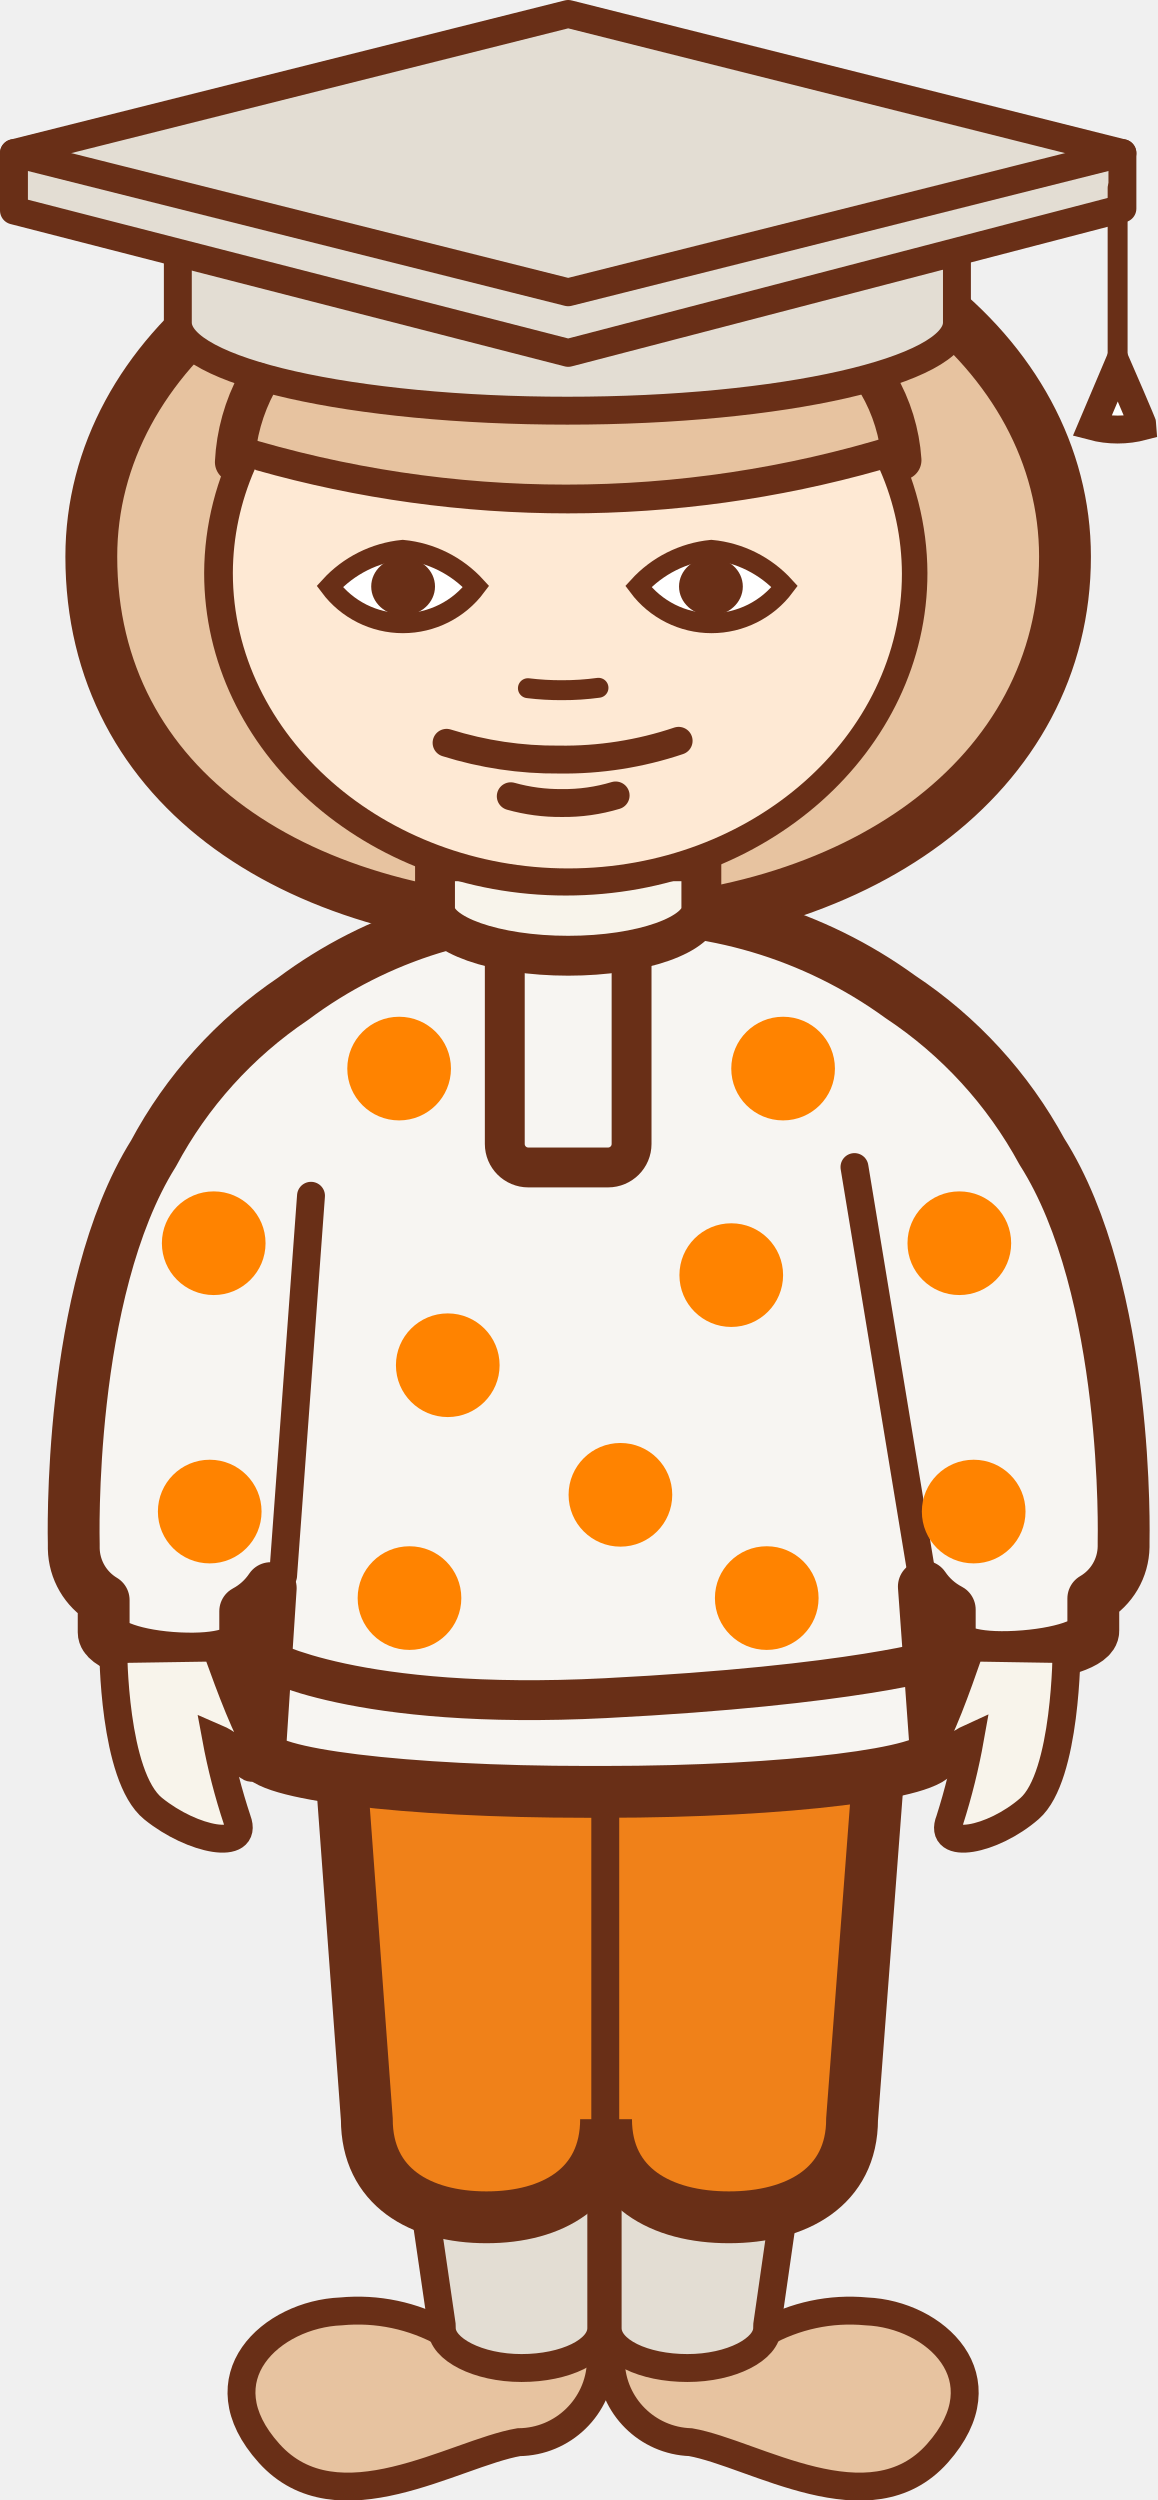
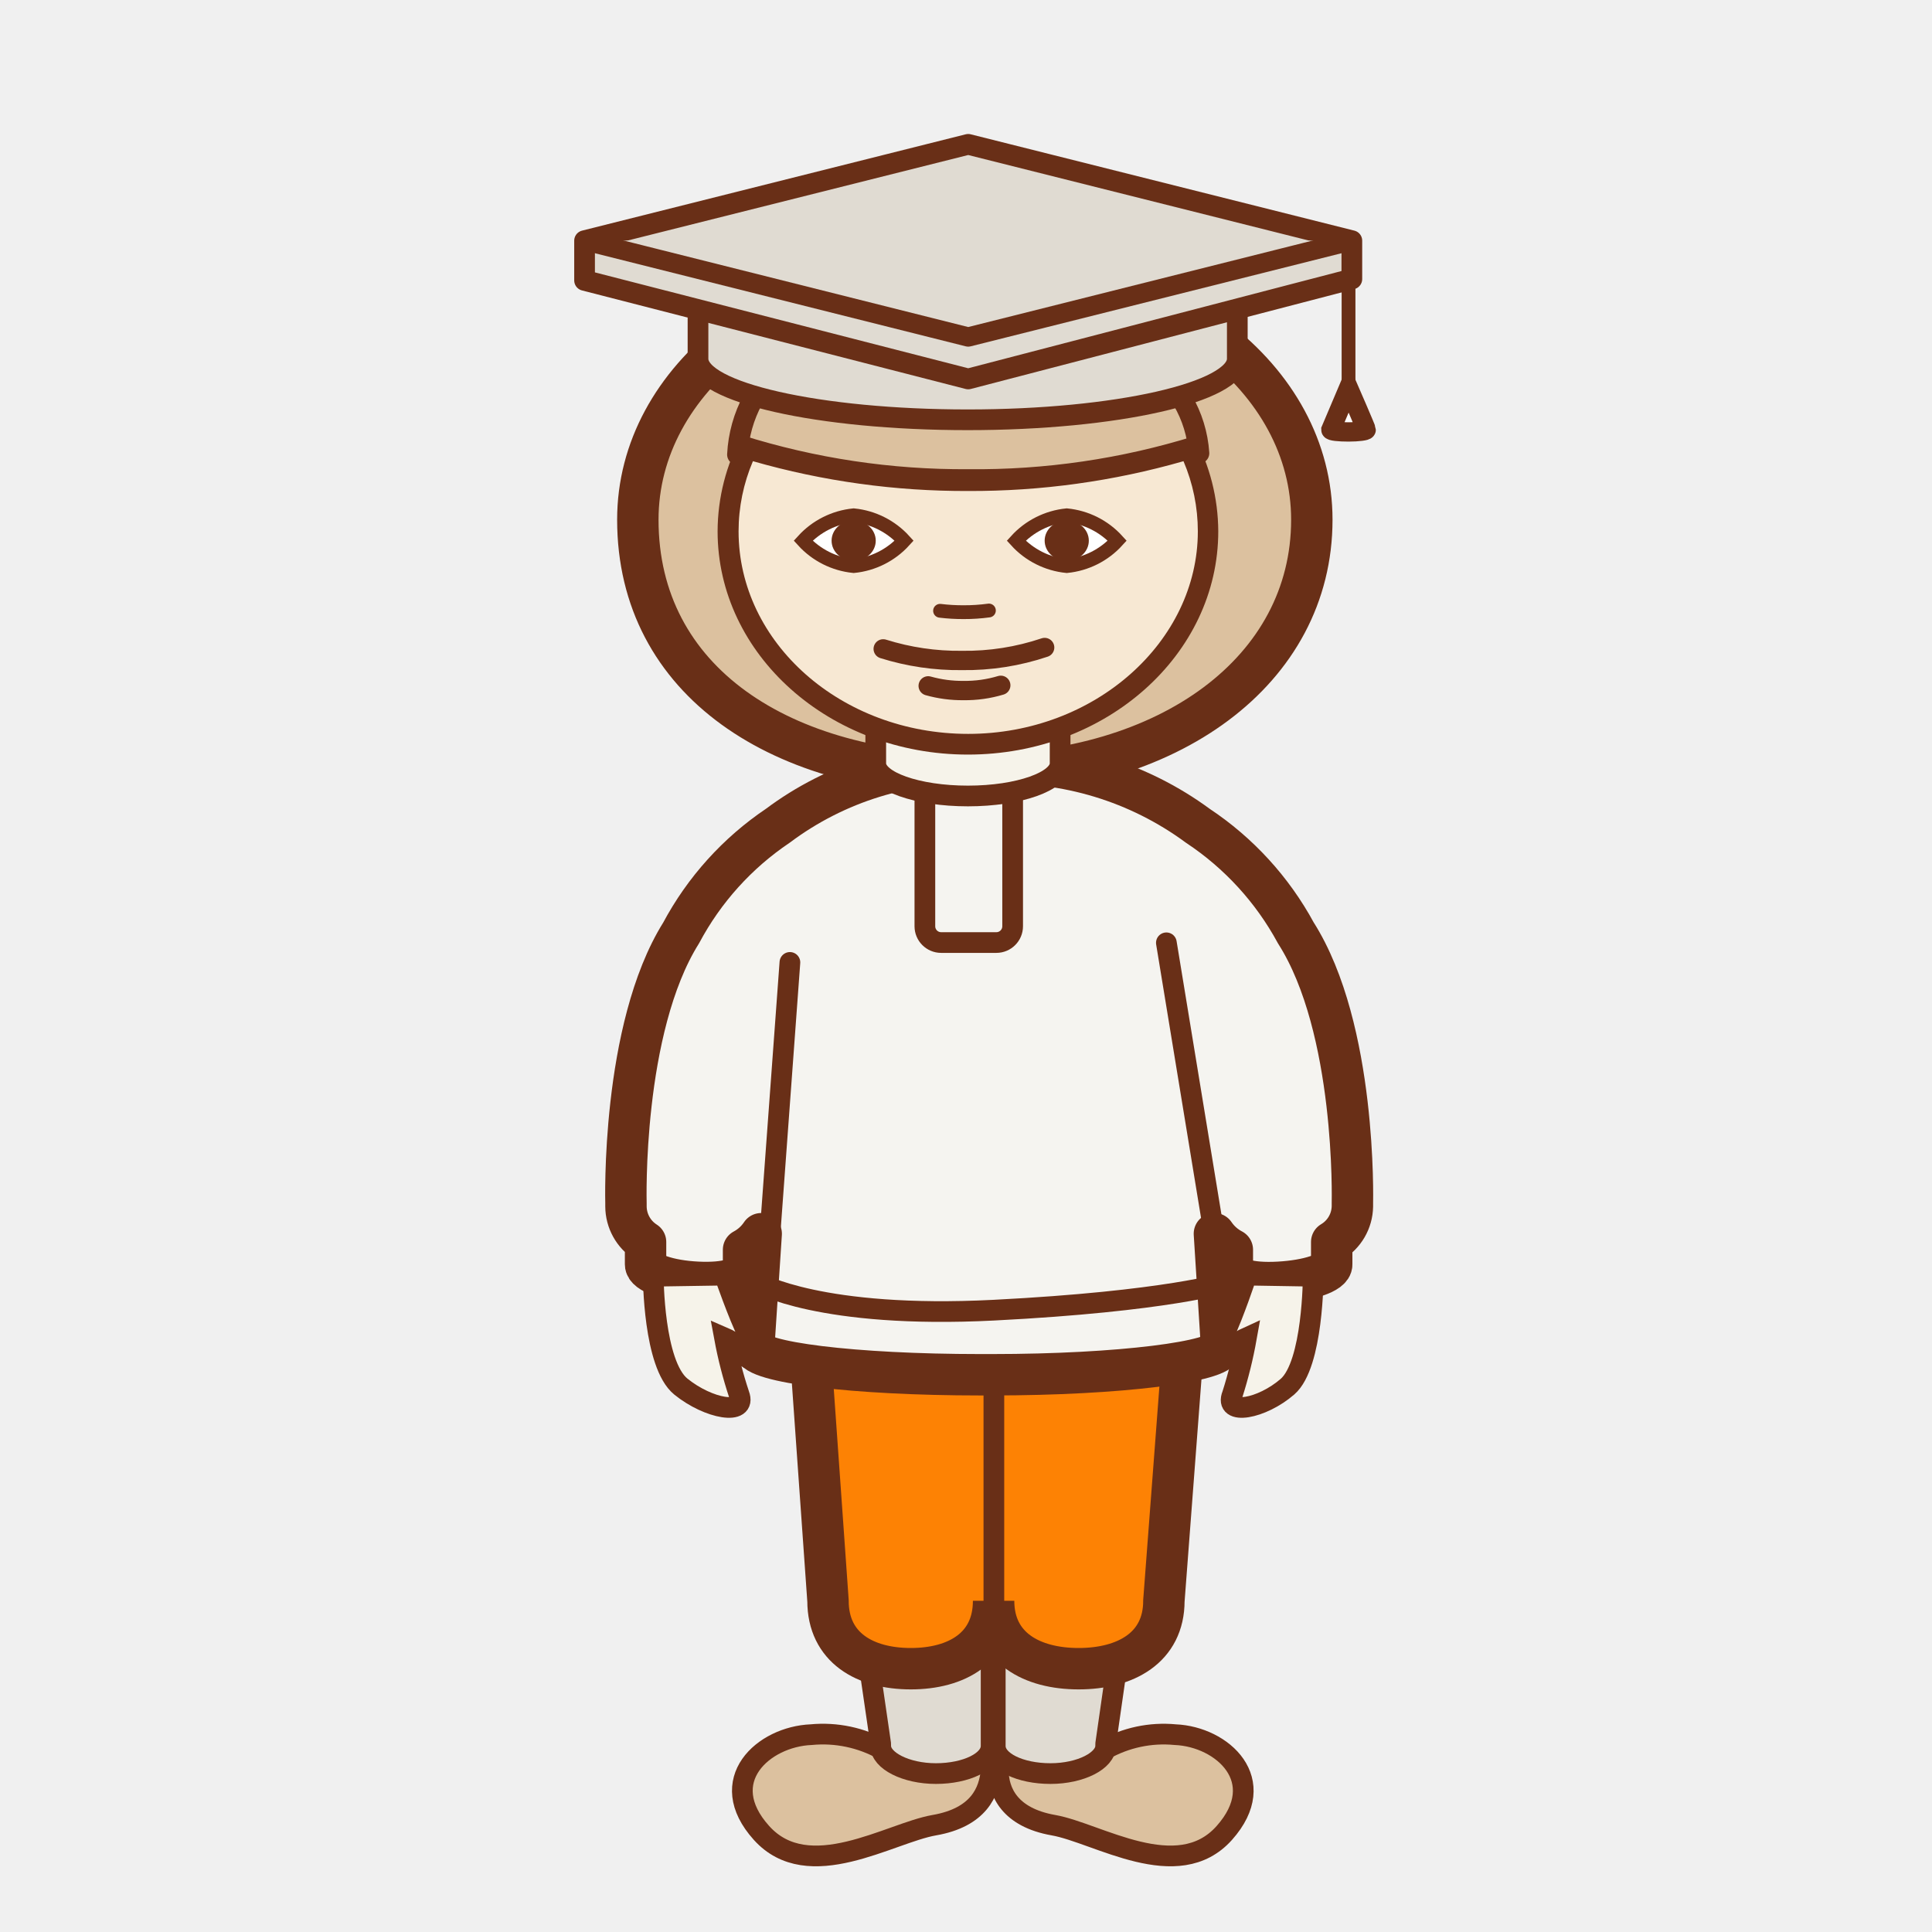
- <svg xmlns="http://www.w3.org/2000/svg" width="29.03" height="62.7" viewBox="0 0 29.03 62.7">
-   <path d="M2.29 13.96c0-5.11 5.2-9.25 12.21-9.25s12.21 4.14 12.21 9.25c0 5.48-5.2 9.24-12.21 9.24S2.29 19.79 2.29 13.96z" fill="#e7c3a0" stroke="#692f17" stroke-miterlimit="10" stroke-width="1.3" />
-   <path d="M4.46 5.59v2.5c0 1.22 4.38 2.21 9.77 2.21S24 9.3 24 8.09v-2.5H4.46z" fill="#e3ddd3" stroke="#692f17" stroke-linecap="round" stroke-linejoin="round" stroke-width=".7" />
-   <path d="M19.15 58.52a4.39 4.39 0 0 1 2.58-.55c1.71.07 3.47 1.66 1.78 3.56s-4.6 0-6.19-.28a2.07 2.07 0 0 1-2-2v-.79zM11.16 58.52a4.47 4.47 0 0 0-2.61-.55c-1.73.07-3.51 1.66-1.8 3.56s4.65 0 6.26-.28a2.08 2.08 0 0 0 2.06-2v-.79z" fill="#e7c3a0" stroke="#692f17" stroke-miterlimit="10" stroke-width=".7" />
-   <path d="M19.94 53.45l-.7 4.87a.53.53 0 0 1 0 .07c0 .53-.9 1-2 1s-2-.43-2-1v-4.94H20zM10.37 53.45l.71 4.87a.45.45 0 0 0 0 .07c0 .53.91 1 2 1s2-.43 2-1v-4.94h-4.81z" fill="#e3ddd3" stroke="#692f17" stroke-linecap="round" stroke-linejoin="round" stroke-width=".7" />
-   <path d="M15.18 43.93H8.52l.68 9.22c0 1.7 1.34 2.46 3 2.46s3-.76 3-2.46c0 1.7 1.38 2.46 3.08 2.46s3.09-.76 3.09-2.46l.7-9.22H15.2z" fill="#f08119" stroke="#692f17" stroke-miterlimit="10" stroke-width="1.3" />
-   <path d="M28.18 38.79v-.07-.05c0-.05.16-6.32-2.05-9.79A10.87 10.87 0 0 0 22.58 25a11.66 11.66 0 0 0-7.46-2.21h-.43a11.38 11.38 0 0 0-7.34 2.26 10.81 10.81 0 0 0-3.5 3.88c-2.18 3.48-2 9.79-2 9.79V38.84a1.54 1.54 0 0 0 .75 1.29v.81c0 .31.83.6 1.89.65s1.64-.16 1.66-.46v-.72a1.77 1.77 0 0 0 .64-.58l-.27 4.11c0 .55 3.63 1 8.2 1h.43c4.64 0 8.32-.48 8.32-1l-.3-4.15a1.78 1.78 0 0 0 .65.58v.72c0 .31.6.52 1.68.46s1.93-.34 1.92-.65v-.81a1.53 1.53 0 0 0 .76-1.3z" fill="#f7f5f2" stroke="#692f17" stroke-linecap="round" stroke-linejoin="round" stroke-width="1.3" />
-   <path d="M10.91 21.6v1.19c0 .65 1.5 1.18 3.34 1.18s3.34-.53 3.34-1.18V21.6H10.9z" fill="#f8f4eb" stroke="#692f17" stroke-miterlimit="10" />
-   <path d="M14.25 22.12c-4.81 0-8.72-3.47-8.72-7.74a6.9 6.9 0 0 1 .71-3 28.3 28.3 0 0 0 16 0 6.92 6.92 0 0 1 .7 3c.03 4.26-3.88 7.74-8.69 7.74z" fill="#fee9d4" />
-   <path d="M6.42 11.79a28.74 28.74 0 0 0 15.65 0 6.52 6.52 0 0 1 .55 2.6c0 4.08-3.76 7.39-8.37 7.39s-8.41-3.33-8.41-7.41a6.52 6.52 0 0 1 .55-2.6m16-.85a27.83 27.83 0 0 1-16.39 0 7.33 7.33 0 0 0-.88 3.45c0 4.47 4.06 8.09 9.07 8.09s9.07-3.62 9.07-8.09a7.33 7.33 0 0 0-.88-3.45z" fill="#692f17" />
-   <path d="M17.02 18.58a9 9 0 0 1-3 .47 9.15 9.15 0 0 1-2.82-.42" fill="none" stroke="#692f17" stroke-linecap="round" stroke-miterlimit="10" stroke-width=".7" />
-   <path d="M15.44 19.95a4.48 4.48 0 0 1-1.35.19 4.57 4.57 0 0 1-1.28-.17" fill="#fff" stroke="#692f17" stroke-linecap="round" stroke-miterlimit="10" stroke-width=".7" />
-   <path d="M15.01 17.25a6.58 6.58 0 0 1-.91.06 6.79 6.79 0 0 1-.86-.05" fill="#fff" stroke="#692f17" stroke-linecap="round" stroke-miterlimit="10" stroke-width=".5" />
-   <g fill="#fff" stroke="#692f17" stroke-linecap="round" stroke-miterlimit="10">
-     <path d="M6.45 9.59a4.7 4.7 0 0 0-.56 2M22.02 9.62a4.39 4.39 0 0 1 .59 1.92" />
+ <svg xmlns="http://www.w3.org/2000/svg" width="70" height="70" viewBox="0 0 70 70">
+   <g data-name="Слой 2">
+     <g data-name="Слой 1">
+       <path fill="none" d="M0 0h70v70H0z" />
+       <path d="M23.11 18.83c0-5.11 5.2-9.25 12.21-9.25s12.21 4.14 12.21 9.25c0 5.48-5.2 9.24-12.21 9.24s-12.21-3.38-12.21-9.24z" fill="#dcc19f" stroke="#692f17" stroke-miterlimit="10" stroke-width="1.5" />
+       <path d="M25.29 10.46V13c0 1.22 4.38 2.21 9.77 2.21s9.77-1 9.77-2.21v-2.54z" fill="#e0dbd2" stroke="#692f17" stroke-linecap="round" stroke-linejoin="round" stroke-width=".75" />
+       <path d="M40 63.4a4.39 4.39 0 0 1 2.58-.55c1.71.07 3.47 1.66 1.78 3.56s-4.6 0-6.19-.28-2-1.21-2-2v-.79zM32 63.4a4.47 4.47 0 0 0-2.61-.55c-1.73.07-3.51 1.66-1.8 3.56s4.65 0 6.26-.28 2-1.21 2.06-2v-.79z" fill="#dcc19f" stroke="#692f17" stroke-miterlimit="10" stroke-width=".75" />
+       <path d="M40.76 58.32l-.7 4.87a.53.53 0 0 1 0 .07c0 .53-.9 1-2 1s-2-.43-2-1v-4.94zM31.2 58.32l.71 4.87a.45.45 0 0 0 0 .07c0 .53.91 1 2 1s2-.43 2-1v-4.94z" fill="#e0dbd2" stroke="#692f17" stroke-linecap="round" stroke-linejoin="round" stroke-width=".75" />
+       <path d="M36 48.81h-6.65L30 58c0 1.7 1.34 2.46 3 2.46s3-.76 3-2.46c0 1.7 1.38 2.46 3.08 2.46s3.09-.76 3.09-2.46l.7-9.22z" fill="#fd8204" stroke="#692f17" stroke-miterlimit="10" stroke-width="1.5" />
+       <path d="M49 43.71v-.07-.05c0-.05.16-6.32-2.05-9.79a10.87 10.87 0 0 0-3.55-3.88 11.66 11.66 0 0 0-7.45-2.26h-.43a11.38 11.38 0 0 0-7.34 2.26 10.81 10.81 0 0 0-3.5 3.88c-2.18 3.48-2 9.79-2 9.79V43.71a1.54 1.54 0 0 0 .71 1.29v.81c0 .31.83.6 1.89.65s1.64-.16 1.66-.46v-.72a1.77 1.77 0 0 0 .64-.58l-.27 4.11c0 .55 3.63 1 8.2 1h.43c4.64 0 8.32-.48 8.32-1L44 44.7a1.78 1.78 0 0 0 .65.58V46c0 .31.6.52 1.68.46s1.93-.34 1.92-.65V45a1.53 1.53 0 0 0 .75-1.29z" fill="#f5f4f0" stroke="#692f17" stroke-linecap="round" stroke-linejoin="round" stroke-width="1.5" />
+       <path d="M31.73 26.48v1.18c0 .65 1.5 1.18 3.34 1.18s3.34-.53 3.34-1.18v-1.18z" fill="#f6f3ea" stroke="#692f17" stroke-miterlimit="10" stroke-width=".75" />
+       <path d="M35.08 27c-4.79 0-8.7-3.46-8.7-7.72a6.87 6.87 0 0 1 .69-3 27.36 27.36 0 0 0 8 1.15 27.36 27.36 0 0 0 8-1.15 6.88 6.88 0 0 1 .69 3c.01 4.23-3.89 7.72-8.68 7.72z" fill="#f7e8d3" />
+       <path d="M27.28 16.71a27.93 27.93 0 0 0 7.8 1.08 27.93 27.93 0 0 0 7.8-1.08 6.47 6.47 0 0 1 .52 2.54c0 4-3.73 7.34-8.32 7.34s-8.32-3.29-8.32-7.34a6.47 6.47 0 0 1 .52-2.54m16-.91a26.68 26.68 0 0 1-8.2 1.2 26.67 26.67 0 0 1-8.19-1.23 7.33 7.33 0 0 0-.89 3.48c0 4.47 4.06 8.09 9.07 8.09s9.07-3.62 9.07-8.09a7.33 7.33 0 0 0-.88-3.45z" fill="#692f17" />
+       <path d="M37.85 23.46a9 9 0 0 1-3 .47 9.15 9.15 0 0 1-2.85-.42" fill="none" stroke="#692f17" stroke-linecap="round" stroke-miterlimit="10" stroke-width=".7" />
+       <path d="M36.26 24.83a4.48 4.48 0 0 1-1.35.19 4.57 4.57 0 0 1-1.28-.17" fill="#fff" stroke="#692f17" stroke-linecap="round" stroke-miterlimit="10" stroke-width=".7" />
+       <path d="M35.83 22.12a6.58 6.58 0 0 1-.91.06 6.79 6.79 0 0 1-.86-.05" fill="#fff" stroke="#692f17" stroke-linecap="round" stroke-miterlimit="10" stroke-width=".5" />
+       <path d="M27.28 14.47a4.7 4.7 0 0 0-.56 2M42.85 14.5a4.39 4.39 0 0 1 .59 1.92" fill="#fff" stroke="#692f17" stroke-linecap="round" stroke-miterlimit="10" stroke-width=".75" />
+       <path fill="#e0dbd2" stroke="#692f17" stroke-linecap="round" stroke-linejoin="round" stroke-width=".75" d="M35.08 5.23l-13.9 3.49v1.44l13.9 3.57 13.9-3.62V8.72l-13.9-3.49z" />
+       <path fill="#e0dbd2" stroke="#692f17" stroke-linecap="round" stroke-linejoin="round" stroke-width=".7" d="M48.98 8.72l-13.9 3.49-13.9-3.49" />
+       <path fill="#fff" stroke="#692f17" stroke-linecap="round" stroke-miterlimit="10" stroke-width=".5" d="M48.86 9.59v4.57" />
+       <path d="M48.22 15.57l.64-1.51s.64 1.47.64 1.51-.29.08-.64.08-.64-.03-.64-.08z" fill="#fff" stroke="#692f17" stroke-linecap="round" stroke-miterlimit="10" stroke-width=".7" />
+       <path fill="#fff" stroke="#692f17" stroke-linecap="round" stroke-miterlimit="10" stroke-width=".75" d="M27.92 44.41l.7-9.54M43.99 44.7l-1.73-10.54" />
+       <path d="M27.46 46.47s2.27 1.32 8.55 1 8.42-1 8.42-1" fill="none" stroke="#692f17" stroke-linecap="round" stroke-miterlimit="10" stroke-width=".75" />
+       <path d="M36.69 28.66v4.9a.59.59 0 0 1-.59.59h-2a.59.59 0 0 1-.59-.59v-4.9" fill="none" stroke="#692f17" stroke-miterlimit="10" stroke-width=".75" />
+       <path d="M23.67 46.24s0 3.19 1 4 2.4 1.06 2.11.29a15.44 15.44 0 0 1-.53-2.06 1.56 1.56 0 0 1 .69.58c.31.45.48-.08.15-.73s-.84-2.12-.84-2.12zM47.58 46.24s0 3.19-.93 4-2.31 1.06-2 .29a16 16 0 0 0 .51-2.06 1.51 1.51 0 0 0-.66.58c-.3.45-.46-.08-.14-.73s.81-2.12.81-2.12z" fill="#f6f3ea" stroke="#692f17" stroke-miterlimit="10" stroke-width=".75" />
+       <path fill="none" stroke="#692f17" stroke-linecap="round" stroke-miterlimit="10" stroke-width=".75" d="M36.01 58.03v-8.19" />
+       <path d="M30.93 18.67a2.86 2.86 0 0 0-1.83.92 2.86 2.86 0 0 0 1.83.92 2.85 2.85 0 0 0 1.83-.92 2.86 2.86 0 0 0-1.83-.92z" fill="#fff" stroke="#692f17" stroke-miterlimit="10" stroke-width=".5" />
+       <ellipse cx="30.93" cy="19.59" rx=".8" ry=".73" fill="#692f17" />
+       <path d="M38.65 18.67a2.86 2.86 0 0 0-1.83.92 2.86 2.86 0 0 0 1.83.92 2.85 2.85 0 0 0 1.83-.92 2.85 2.85 0 0 0-1.83-.92z" fill="#fff" stroke="#692f17" stroke-miterlimit="10" stroke-width=".5" />
+       <ellipse cx="38.65" cy="19.59" rx=".8" ry=".73" fill="#692f17" />
+     </g>
  </g>
-   <path fill="#e3ddd3" stroke="#692f17" stroke-linecap="round" stroke-linejoin="round" stroke-width=".7" d="M14.25.35L.35 3.84v1.44l13.9 3.57 13.9-3.62V3.84L14.25.35z" />
-   <path fill="#e3ddd3" stroke="#692f17" stroke-linecap="round" stroke-linejoin="round" stroke-width=".7" d="M28.15 3.84l-13.9 3.49L.35 3.84" />
-   <path fill="#fff" stroke="#692f17" stroke-linecap="round" stroke-miterlimit="10" stroke-width=".5" d="M28.03 4.71v4.57" />
-   <path d="M27.39 10.69l.64-1.51s.64 1.47.64 1.51a2.5 2.5 0 0 1-1.28 0zM7.1 39.52l.7-9.53M23.17 39.82l-1.74-10.55" fill="#fff" stroke="#692f17" stroke-linecap="round" stroke-miterlimit="10" stroke-width=".7" />
-   <path d="M6.63 41.59s2.27 1.32 8.55 1 8.42-1 8.42-1" fill="none" stroke="#692f17" stroke-linecap="round" stroke-miterlimit="10" />
-   <path d="M15.84 23.79v4.9a.59.59 0 0 1-.59.59h-2a.59.59 0 0 1-.59-.59v-4.9" fill="none" stroke="#692f17" stroke-miterlimit="10" />
-   <path d="M2.84 41.36s0 3.19 1 4 2.4 1.06 2.11.29a15.44 15.44 0 0 1-.53-2.06 1.56 1.56 0 0 1 .69.58c.31.45.48-.08.15-.73s-.84-2.12-.84-2.12zM26.75 41.36s0 3.19-.93 4-2.31 1.06-2 .29a16 16 0 0 0 .51-2.06 1.51 1.51 0 0 0-.66.58c-.3.45-.46-.08-.14-.73s.81-2.12.81-2.12z" fill="#f8f4eb" stroke="#692f17" stroke-miterlimit="10" stroke-width=".7" />
-   <path fill="none" stroke="#692f17" stroke-linecap="round" stroke-miterlimit="10" stroke-width=".7" d="M15.18 53.15v-8.19" />
-   <path d="M10.1 13.79a2.86 2.86 0 0 0-1.83.92 2.29 2.29 0 0 0 3.67 0 2.86 2.86 0 0 0-1.84-.92z" fill="#fff" stroke="#692f17" stroke-miterlimit="10" stroke-width=".5" />
-   <ellipse cx="10.11" cy="14.71" rx=".8" ry=".73" fill="#692f17" />
-   <path d="M17.84 13.79a2.86 2.86 0 0 0-1.83.92 2.29 2.29 0 0 0 3.67 0 2.85 2.85 0 0 0-1.84-.92z" fill="#fff" stroke="#692f17" stroke-miterlimit="10" stroke-width=".5" />
-   <ellipse cx="17.83" cy="14.71" rx=".8" ry=".73" fill="#692f17" />
-   <circle cx="5.36" cy="31.18" r="1.3" fill="#ff8300" />
-   <circle cx="5.26" cy="37.91" r="1.3" fill="#ff8300" />
-   <circle cx="18.34" cy="31.98" r="1.3" fill="#ff8300" />
-   <circle cx="15.56" cy="37.49" r="1.3" fill="#ff8300" />
-   <circle cx="11.23" cy="34.24" r="1.3" fill="#ff8300" />
-   <circle cx="19.23" cy="40.08" r="1.3" fill="#ff8300" />
-   <circle cx="24.42" cy="37.91" r="1.3" fill="#ff8300" />
-   <circle cx="10.27" cy="40.08" r="1.3" fill="#ff8300" />
-   <circle cx="19.64" cy="26.8" r="1.3" fill="#ff8300" />
-   <circle cx="10.01" cy="26.8" r="1.3" fill="#ff8300" />
-   <circle cx="24.06" cy="31.18" r="1.3" fill="#ff8300" />
</svg>
